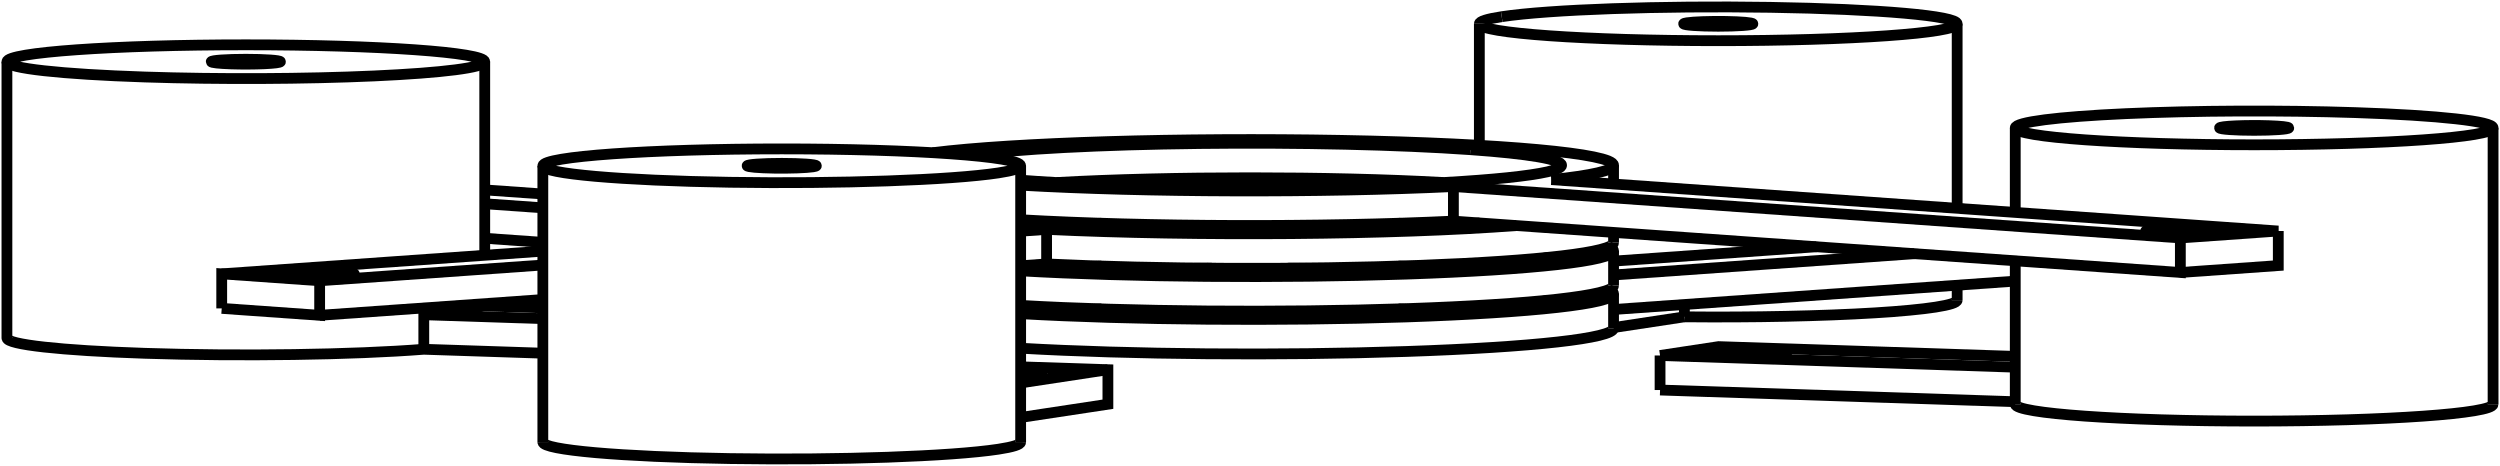
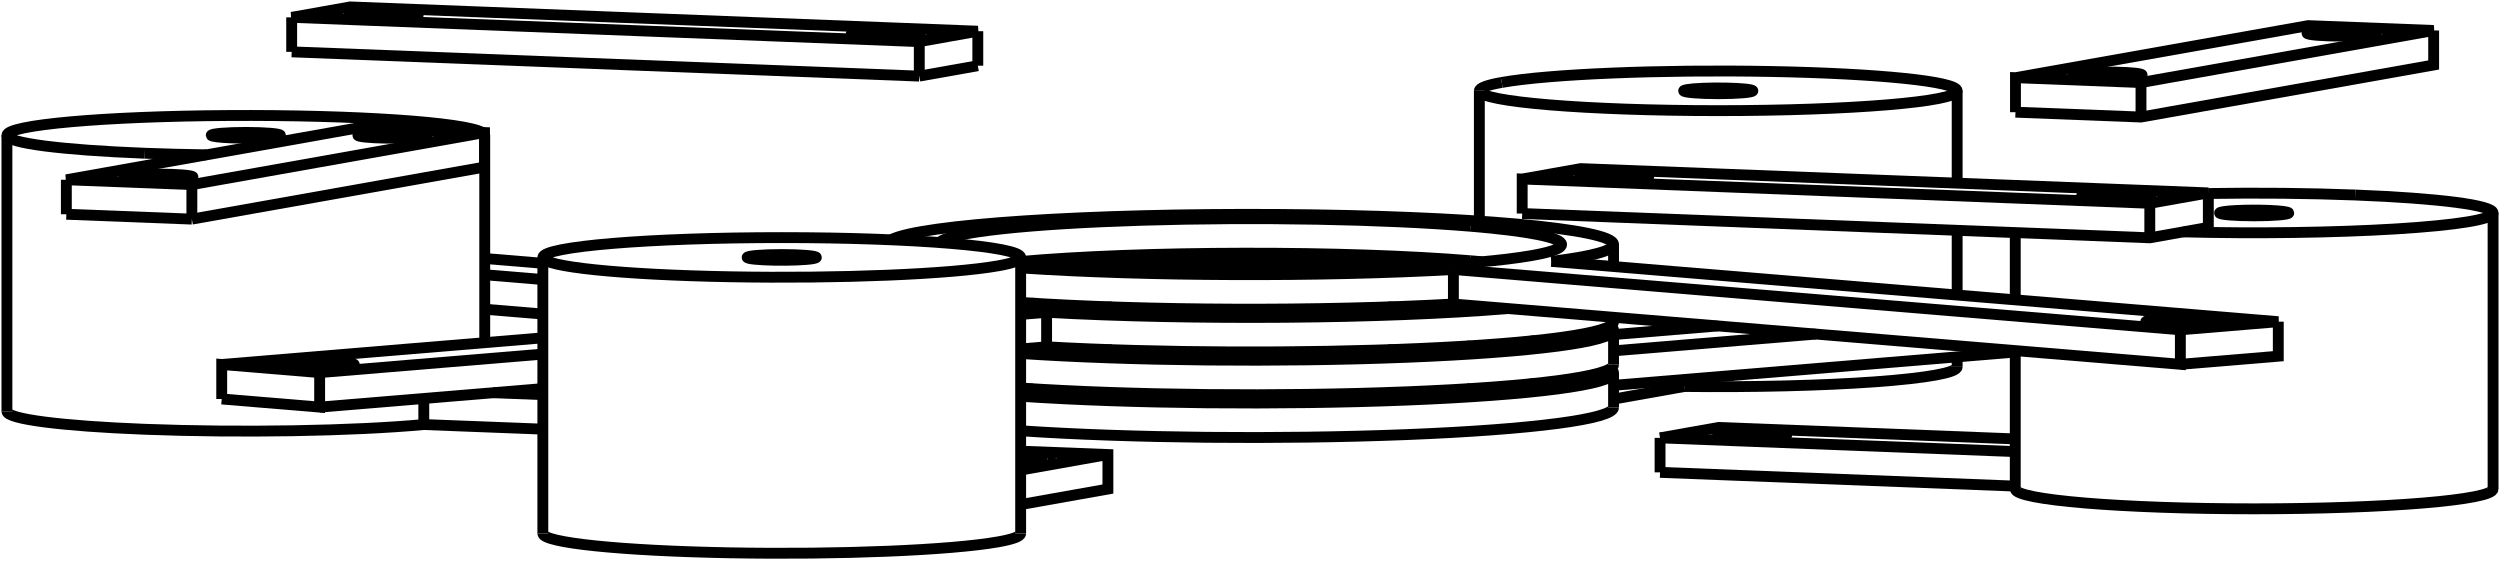
- <svg xmlns="http://www.w3.org/2000/svg" version="1.1" viewBox="-180.509 -33.64 361.018 67.279" fill="none" stroke="black" stroke-width="0.6%" vector-effect="non-scaling-stroke">
-   <path d="M -179.509 15.17 A 34.5 2.439 180 0 0 -159.59 17.38 A 34.5 2.439 180 0 0 -119.31 16.797 L -102.119 17.364" />
-   <path d="M -110.858 10.528 A 34.5 2.439 360 0 1 -119.31 11.81 L -119.31 16.797" />
-   <path d="M -159.59 -22.52 A 34.5 2.439 360 0 1 -179.509 -24.73 A 34.5 2.439 360 1 1 -110.509 -24.73 A 34.5 2.439 360 0 1 -159.59 -22.52 Z" />
-   <path d="M -102.119 10.816 L -110.858 10.528" />
-   <path d="M -119.31 11.81 L -102.119 12.376" />
-   <path d="M -147.122 -24.41 A 5 0.353 360 0 1 -150.009 -24.73 A 5 0.353 360 1 1 -140.009 -24.73 A 5 0.353 360 0 1 -147.122 -24.41 Z" />
-   <path d="M -102.119 30.201 A 34.5 2.439 180 0 0 -36.351 31.231 A 34.5 2.439 180 0 0 -33.119 30.201" />
-   <path d="M -36.351 -8.668 A 34.5 2.439 360 0 1 -102.119 -9.699 A 34.5 2.439 360 1 1 -33.119 -9.699 A 34.5 2.439 360 0 1 -36.351 -8.668 Z" />
-   <path d="M -33.119 26.643 L -20.52 24.733 L -20.52 19.746 L -33.119 19.331" />
-   <path d="M -33.119 21.656 L -20.52 19.746" />
-   <path d="M -29.278 20.237 A 5 0.353 360 0 1 -33.119 20.438" />
-   <path d="M -33.119 19.738 A 5 0.353 360 0 1 -28.809 20.088 A 5 0.353 360 0 1 -29.278 20.237" />
-   <path d="M -63.087 -9.55 A 5 0.353 360 0 1 -72.619 -9.699 A 5 0.353 360 1 1 -62.619 -9.699 A 5 0.353 360 0 1 -63.087 -9.55 Z" />
-   <path d="M 110.509 24.73 A 34.5 2.439 180 0 0 179.509 24.73" />
-   <path d="M 159.59 -17.38 A 34.5 2.439 360 0 1 179.509 -15.17 A 34.5 2.439 360 0 1 110.509 -15.17 A 34.5 2.439 360 0 1 159.59 -17.38 Z" />
-   <path d="M 59.215 22.682 L 110.509 24.373" />
-   <path d="M 59.215 17.694 L 110.509 19.385" />
-   <path d="M 59.215 22.682 L 59.215 17.694" />
-   <path d="M 110.509 17.825 L 67.668 16.413 L 59.215 17.694" />
-   <path d="M 74.618 17.032 A 5 0.353 360 0 1 77.505 17.352 A 5 0.353 360 0 1 67.505 17.352 A 5 0.353 360 0 1 74.618 17.032 Z" />
-   <path d="M 147.122 -15.49 A 5 0.353 360 0 1 150.009 -15.17 A 5 0.353 360 0 1 140.009 -15.17 A 5 0.353 360 0 1 147.122 -15.49 Z" />
-   <path d="M 62.728 12.113 A 34.5 2.439 180 0 0 102.119 9.699" />
-   <path d="M 62.728 10.331 L 62.728 12.113" />
-   <path d="M 36.351 -31.231 A 34.5 2.439 360 0 1 102.119 -30.201 L 102.119 -3.556" />
-   <path d="M 102.119 -30.201 A 34.5 2.439 360 1 1 33.119 -30.201 L 33.119 -12.655" />
-   <path d="M 33.119 -30.201 A 34.5 2.439 360 0 1 36.351 -31.231" />
-   <path d="M 52.5 13.664 L 62.728 12.113" />
-   <path d="M 20.52 11.609 L 20.52 10.997" />
-   <path d="M 63.087 -30.35 A 5 0.353 360 0 1 72.619 -30.201 A 5 0.353 360 1 1 62.619 -30.201 A 5 0.353 360 0 1 63.087 -30.35 Z" />
-   <path d="M -33.119 16.645 A 52.5 3.711 180 0 0 52.5 13.765" />
-   <path d="M 51.813 8.179 A 52.5 3.711 0 0 1 52.5 8.778 L 52.5 13.765" />
-   <path d="M 52.5 8.778 A 52.5 3.711 0 0 1 -33.119 11.658" />
-   <path d="M -21.44 5.39 A 52.5 3.711 0 0 1 -5.513 5.087" />
-   <path d="M 5.513 5.087 A 52.5 3.711 0 0 1 21.44 5.39" />
-   <path d="M 52.5 11.054 L 110.509 6.953" />
-   <path d="M 27.938 11.272 A 45 3.181 180 0 0 21.44 10.969" />
-   <path d="M -21.44 10.969 A 45 3.181 180 0 0 -27.938 11.272" />
-   <path d="M 52.5 6.066 L 95.953 2.995" />
-   <path d="M 81.811 1.995 L 52.5 4.067" />
-   <path d="M -10.561 5.686 A 45 3.181 360 0 1 10.561 5.686" />
-   <path d="M 43.043 9.706 A 45 3.181 360 0 1 -33.119 10.932" />
-   <path d="M -33.119 10.461 A 52.5 3.711 180 0 0 52.5 7.581" />
-   <path d="M -21.44 -0.794 A 52.5 3.711 360 0 1 -5.513 -1.097" />
-   <path d="M 5.513 -1.097 A 52.5 3.711 360 0 1 21.44 -0.794" />
-   <path d="M 51.813 1.995 A 52.5 3.711 360 0 1 52.5 2.594 L 52.5 7.581" />
-   <path d="M 52.5 2.594 A 52.5 3.711 360 0 1 -33.119 5.473" />
-   <path d="M -110.509 0.769 L -102.119 1.362" />
-   <path d="M 27.938 5.087 A 45 3.181 180 0 0 21.44 4.784" />
-   <path d="M -21.44 4.784 A 45 3.181 180 0 0 -27.938 5.087" />
-   <path d="M -102.119 -5.625 L -110.509 -6.218" />
-   <path d="M -110.509 -4.219 L -102.119 -3.626" />
-   <path d="M -31.82 4.843 A 45 3.181 360 0 1 -33.119 4.747" />
-   <path d="M -10.561 -0.499 A 45 3.181 360 0 1 10.561 -0.499" />
-   <path d="M 43.043 3.521 A 45 3.181 360 0 1 -31.82 4.843" />
-   <path d="M -29.372 4.473 A 52.5 3.711 180 0 0 52.5 1.397" />
-   <path d="M -21.44 -6.979 A 52.5 3.711 360 0 1 21.44 -6.979" />
-   <path d="M 38.492 -1.067 A 52.5 3.711 360 0 1 -29.372 -0.515 L -29.372 4.473" />
-   <path d="M -134.35 11.894 L -102.119 9.615" />
-   <path d="M -33.119 4.737 L -29.372 4.473" />
-   <path d="M -148.492 10.894 L -134.35 11.894 L -134.35 6.906 L -102.119 4.628" />
-   <path d="M 27.938 -1.097 A 45 3.181 180 0 0 21.44 -1.4" />
-   <path d="M -21.44 -1.4 A 45 3.181 180 0 0 -27.938 -1.097" />
-   <path d="M -148.492 10.894 L -148.492 5.906 L -134.35 6.906" />
-   <path d="M -102.119 2.628 L -148.492 5.906" />
-   <path d="M -33.119 -0.25 L -29.372 -0.515" />
-   <path d="M 31.82 -1.342 A 45 3.181 360 0 1 -33.119 -1.437" />
-   <path d="M -10.561 -6.683 A 45 3.181 360 0 1 10.561 -6.683" />
-   <path d="M 33.185 -1.442 A 45 3.181 360 0 1 31.82 -1.342" />
-   <path d="M -130.815 6.156 A 5 0.353 180 0 0 -129.35 5.906 A 5 0.353 180 0 0 -139.35 5.906 A 5 0.353 180 0 0 -130.815 6.156 Z" />
-   <path d="M -33.119 -1.908 A 52.5 3.711 180 0 0 29.372 -1.712 L 134.35 5.709 L 134.35 0.722 L 148.492 -0.278 L 43.515 -7.699" />
-   <path d="M 29.372 -6.699 L 29.372 -1.712" />
-   <path d="M 29.372 -6.699 A 52.5 3.711 360 0 1 -33.119 -6.896" />
-   <path d="M -45.807 -11.589 A 52.5 3.711 360 0 1 52.5 -9.775 L 52.5 -7.064" />
-   <path d="M 52.5 -9.775 A 52.5 3.711 360 0 1 43.515 -7.699" />
-   <path d="M 134.35 5.709 L 148.492 4.709 L 148.492 -0.278" />
-   <path d="M 27.938 -7.282 A 45 3.181 180 0 0 -27.938 -7.282" />
-   <path d="M 29.372 -6.699 L 134.35 0.722" />
-   <path d="M 31.82 -12.025 A 45 3.181 0 0 1 45 -9.775 A 45 3.181 0 0 1 -33.119 -7.622" />
-   <path d="M -40.31 -11.189 A 45 3.181 0 0 1 31.82 -12.025" />
-   <path d="M 137.886 -0.528 A 5 0.353 0 0 1 139.35 -0.278 A 5 0.353 0 0 1 129.35 -0.278 A 5 0.353 0 0 1 137.886 -0.528 Z" />
-   <path d="M -179.509 -24.73 L -179.509 15.17" />
-   <path d="M -110.509 -24.73 L -110.509 3.221" />
-   <path d="M -110.509 10.208 L -110.509 10.54" />
-   <path d="M -102.119 -9.699 L -102.119 30.201" />
-   <path d="M -33.119 -9.699 L -33.119 30.201" />
-   <path d="M 110.509 -15.17 L 110.509 -2.963" />
-   <path d="M 110.509 4.024 L 110.509 24.73" />
-   <path d="M 179.509 -15.17 L 179.509 24.73" />
-   <path d="M 102.119 7.546 L 102.119 9.699" />
-   <path d="M 52.5 -0.077 L 52.5 1.397" />
+ <svg xmlns="http://www.w3.org/2000/svg" version="1.1" viewBox="-180.509 -40.093 361.018 80.897" fill="none" stroke="black" stroke-width="0.6%" vector-effect="non-scaling-stroke">
+   <path d="M -179.509 19.305 A 34.5 2.862 180 0 0 -159.59 21.898 A 34.5 2.862 180 0 0 -119.31 21.214 L -102.119 21.879" />
+   <path d="M -119.31 17.448 L -119.31 21.214" />
+   <path d="M -159.59 -17.964 A 34.5 2.862 0 0 1 -179.509 -20.557 A 34.5 2.862 0 0 1 -110.86 -20.965" />
+   <path d="M -110.54 -20.679 A 34.5 2.862 0 0 1 -110.509 -20.557 A 34.5 2.862 0 0 1 -110.54 -20.436" />
+   <path d="M -150.695 -17.735 A 34.5 2.862 0 0 1 -159.59 -17.964" />
+   <path d="M -109.306 16.618 L -102.119 16.896" />
+   <path d="M -147.122 -20.182 A 5 0.415 0 0 1 -150.009 -20.557 A 5 0.415 0 1 1 -140.009 -20.557 A 5 0.415 0 0 1 -147.122 -20.182 Z" />
+   <path d="M -47.758 -29.101 L -47.758 -34.083 L -39.306 -35.587 L -129.937 -39.093 L -138.389 -37.589 L -47.758 -34.083" />
+   <path d="M -39.306 -30.604 L -39.306 -35.587" />
+   <path d="M -47.758 -29.101 L -39.306 -30.604" />
+   <path d="M -138.389 -32.606 L -138.389 -37.589" />
+   <path d="M -138.389 -32.606 L -47.758 -29.101" />
+   <path d="M -54.708 -34.81 A 5 0.415 0 0 1 -57.595 -35.186 A 5 0.415 0 1 1 -47.595 -35.186 A 5 0.415 0 0 1 -54.708 -34.81 Z" />
+   <path d="M -127.213 -37.614 A 5 0.415 0 0 1 -130.1 -37.99 A 5 0.415 0 1 1 -120.1 -37.99 A 5 0.415 0 0 1 -127.213 -37.614 Z" />
+   <path d="M -102.119 36.943 A 34.5 2.862 180 0 0 -36.351 38.152 A 34.5 2.862 180 0 0 -33.119 36.943" />
+   <path d="M -36.351 -1.71 A 34.5 2.862 0 0 1 -102.119 -2.92 A 34.5 2.862 0 1 1 -33.119 -2.92 A 34.5 2.862 0 0 1 -36.351 -1.71 Z" />
+   <path d="M -33.119 32.768 L -20.52 30.527 L -20.52 25.544 L -33.119 25.057" />
+   <path d="M -33.119 27.785 L -20.52 25.544" />
+   <path d="M -29.278 26.121 A 5 0.415 0 0 1 -33.119 26.356" />
+   <path d="M -33.119 25.535 A 5 0.415 0 0 1 -28.809 25.945 A 5 0.415 0 0 1 -29.278 26.121" />
+   <path d="M -63.087 -2.744 A 5 0.415 0 0 1 -72.619 -2.92 A 5 0.415 0 1 1 -62.619 -2.92 A 5 0.415 0 0 1 -63.087 -2.744 Z" />
+   <path d="M -110.54 -15.969 L -110.54 -20.952 L -128.666 -21.653 L -170.928 -14.135 L -152.802 -13.434 L -110.54 -20.952" />
+   <path d="M -152.802 -8.451 L -152.802 -13.434" />
+   <path d="M -152.802 -8.451 L -110.54 -15.969" />
+   <path d="M -170.928 -9.153 L -170.928 -14.135" />
+   <path d="M -170.928 -9.153 L -152.802 -8.451" />
+   <path d="M -119.298 -20.376 A 5 0.415 0 0 1 -128.83 -20.551 A 5 0.415 0 1 1 -118.83 -20.551 A 5 0.415 0 0 1 -119.298 -20.376 Z" />
+   <path d="M -153.107 -14.361 A 5 0.415 0 0 1 -162.639 -14.537 A 5 0.415 0 1 1 -152.639 -14.537 A 5 0.415 0 0 1 -153.107 -14.361 Z" />
+   <path d="M 110.509 30.523 A 34.5 2.862 180 0 0 179.509 30.523" />
+   <path d="M 159.59 -11.933 A 34.5 2.862 360 0 1 179.509 -9.339 A 34.5 2.862 360 0 1 134.742 -6.607" />
+   <path d="M 138.389 -12.148 A 34.5 2.862 360 0 1 159.59 -11.933" />
+   <path d="M 59.215 28.12 L 110.509 30.104" />
+   <path d="M 59.215 23.137 L 110.509 25.121" />
+   <path d="M 59.215 28.12 L 59.215 23.137" />
+   <path d="M 110.509 23.29 L 67.668 21.633 L 59.215 23.137" />
+   <path d="M 74.618 22.36 A 5 0.415 360 0 1 77.505 22.736 A 5 0.415 360 0 1 67.505 22.736 A 5 0.415 360 0 1 74.618 22.36 Z" />
+   <path d="M 147.122 -9.715 A 5 0.415 360 0 1 150.009 -9.339 A 5 0.415 360 0 1 140.009 -9.339 A 5 0.415 360 0 1 147.122 -9.715 Z" />
+   <path d="M 39.306 -9.258 L 39.306 -14.241 L 129.937 -10.735 L 138.389 -12.239 L 47.758 -15.744 L 39.306 -14.241" />
+   <path d="M 138.389 -7.256 L 138.389 -12.239" />
+   <path d="M 129.937 -5.752 L 129.937 -10.735" />
+   <path d="M 39.306 -9.258 L 129.937 -5.752 L 138.389 -7.256" />
+   <path d="M 54.708 -15.018 A 5 0.415 360 0 1 57.595 -14.642 A 5 0.415 360 0 1 47.595 -14.642 A 5 0.415 360 0 1 54.708 -15.018 Z" />
+   <path d="M 127.213 -12.213 A 5 0.415 360 0 1 130.1 -11.837 A 5 0.415 360 0 1 120.1 -11.837 A 5 0.415 360 0 1 127.213 -12.213 Z" />
+   <path d="M 62.728 15.718 A 34.5 2.862 180 0 0 102.119 12.885" />
+   <path d="M 62.728 14.705 L 62.728 15.718" />
+   <path d="M 36.351 -28.187 A 34.5 2.862 0 0 1 102.119 -26.977 L 102.119 -13.642" />
+   <path d="M 102.119 -26.977 A 34.5 2.862 0 1 1 33.119 -26.977 L 33.119 -8.163" />
+   <path d="M 33.119 -26.977 A 34.5 2.862 0 0 1 36.351 -28.187" />
+   <path d="M 52.5 17.537 L 62.728 15.718" />
+   <path d="M 20.52 17.075 L 20.52 16.565" />
+   <path d="M 63.087 -27.152 A 5 0.415 0 0 1 72.619 -26.977 A 5 0.415 0 1 1 62.619 -26.977 A 5 0.415 0 0 1 63.087 -27.152 Z" />
+   <path d="M 110.54 -23.893 L 110.54 -28.875 L 128.666 -28.174 L 170.928 -35.692 L 152.802 -36.393 L 110.54 -28.875" />
+   <path d="M 128.666 -23.192 L 128.666 -28.174" />
+   <path d="M 110.54 -23.893 L 128.666 -23.192 L 170.928 -30.71 L 170.928 -35.692" />
+   <path d="M 119.298 -29.452 A 5 0.415 0 0 1 128.83 -29.277 A 5 0.415 0 1 1 118.83 -29.277 A 5 0.415 0 0 1 119.298 -29.452 Z" />
+   <path d="M 153.107 -35.466 A 5 0.415 0 0 1 162.639 -35.291 A 5 0.415 0 1 1 152.639 -35.291 A 5 0.415 0 0 1 153.107 -35.466 Z" />
+   <path d="M -33.119 22.114 A 52.5 4.355 180 0 0 52.5 18.735" />
+   <path d="M 52.003 13.155 A 52.5 4.355 360 0 1 52.5 13.752 L 52.5 18.735" />
+   <path d="M 52.5 13.752 A 52.5 4.355 360 0 1 -33.119 17.132" />
+   <path d="M -31.298 10.256 A 52.5 4.355 360 0 1 -27.936 10.065" />
+   <path d="M 27.936 10.065 A 52.5 4.355 360 0 1 29.372 10.143" />
+   <path d="M 52.5 15.553 L 110.509 10.741" />
+   <path d="M -31.82 16.096 A 45 3.733 180 0 0 -33.119 16.208" />
+   <path d="M 33.511 16.244 A 45 3.733 180 0 0 31.298 16.053" />
+   <path d="M -31.298 16.053 A 45 3.733 180 0 0 -31.82 16.096" />
+   <path d="M 52.5 10.571 L 81.693 8.149" />
+   <path d="M 67.551 6.976 L 52.5 8.224" />
+   <path d="M 31.957 9.928 L 29.372 10.143" />
+   <path d="M -25.259 10.663 A 45 3.733 360 0 1 -19.947 10.406" />
+   <path d="M 19.947 10.406 A 45 3.733 360 0 1 25.259 10.663" />
+   <path d="M 41.176 15.258 A 45 3.733 360 0 1 -33.119 16.28" />
+   <path d="M -33.119 15.936 A 52.5 4.355 180 0 0 52.5 12.557" />
+   <path d="M -29.372 3.964 A 52.5 4.355 0 0 1 -27.936 3.887" />
+   <path d="M 27.936 3.887 A 52.5 4.355 0 0 1 31.298 4.077" />
+   <path d="M 52.003 6.976 A 52.5 4.355 0 0 1 52.5 7.574 L 52.5 12.557" />
+   <path d="M 52.5 7.574 A 52.5 4.355 0 0 1 -33.119 10.953" />
+   <path d="M -110.509 4.563 L -102.119 5.259" />
+   <path d="M 33.511 10.065 A 45 3.733 180 0 0 31.298 9.874" />
+   <path d="M -29.372 3.964 L -31.957 3.75" />
+   <path d="M -102.119 -2.07 L -110.509 -2.766" />
+   <path d="M -110.509 -0.42 L -102.119 0.276" />
+   <path d="M -31.82 10.213 A 45 3.733 360 0 1 -31.957 10.202" />
+   <path d="M -25.259 4.484 A 45 3.733 360 0 1 -19.947 4.228" />
+   <path d="M 19.947 4.228 A 45 3.733 360 0 1 25.259 4.484" />
+   <path d="M 41.176 9.08 A 45 3.733 360 0 1 -31.82 10.213" />
+   <path d="M -29.372 9.988 A 52.5 4.355 180 0 0 52.5 6.378" />
+   <path d="M -31.298 -2.101 A 52.5 4.355 0 0 1 31.298 -2.101" />
+   <path d="M 37.26 4.463 A 52.5 4.355 0 0 1 -29.372 5.005 L -29.372 9.988" />
+   <path d="M -134.35 18.696 L -102.119 16.022" />
+   <path d="M -33.119 10.298 L -29.372 9.988" />
+   <path d="M -148.492 17.523 L -134.35 18.696 L -134.35 13.713 L -102.119 11.039" />
+   <path d="M -31.298 3.696 A 45 3.733 180 0 0 -33.119 3.851" />
+   <path d="M -148.492 17.523 L -148.492 12.54 L -134.35 13.713" />
+   <path d="M -102.119 8.693 L -148.492 12.54" />
+   <path d="M -33.119 5.316 L -29.372 5.005" />
+   <path d="M 31.82 4.035 A 45 3.733 360 0 1 -33.119 3.922" />
+   <path d="M -25.259 -1.694 A 45 3.733 360 0 1 25.259 -1.694" />
+   <path d="M 31.957 4.023 A 45 3.733 360 0 1 31.82 4.035" />
+   <path d="M -130.815 12.833 A 5 0.415 180 0 0 -129.35 12.54 A 5 0.415 180 0 0 -139.35 12.54 A 5 0.415 180 0 0 -130.815 12.833 Z" />
+   <path d="M -33.119 3.578 A 52.5 4.355 180 0 0 29.372 3.809 L 134.35 12.517 L 134.35 7.534 L 148.492 6.361 L 43.515 -2.347" />
+   <path d="M 29.372 -1.174 L 29.372 3.809" />
+   <path d="M 29.372 -1.174 A 52.5 4.355 0 0 1 -33.119 -1.404" />
+   <path d="M -51.853 -5.465 A 52.5 4.355 0 0 1 52.5 -4.783 L 52.5 -1.602" />
+   <path d="M 52.5 -4.783 A 52.5 4.355 0 0 1 43.515 -2.347" />
+   <path d="M 134.35 12.517 L 148.492 11.344 L 148.492 6.361" />
+   <path d="M 31.82 -2.44 A 45 3.733 180 0 0 -33.119 -2.328" />
+   <path d="M 33.511 -2.292 A 45 3.733 180 0 0 31.82 -2.44" />
+   <path d="M 29.372 -1.174 L 134.35 7.534" />
+   <path d="M 31.82 -7.423 A 45 3.733 0 0 1 45 -4.783 A 45 3.733 0 0 1 -33.119 -2.256" />
+   <path d="M -44.866 -5.071 A 45 3.733 0 0 1 31.82 -7.423" />
+   <path d="M 137.886 6.068 A 5 0.415 0 0 1 139.35 6.361 A 5 0.415 0 0 1 129.35 6.361 A 5 0.415 0 0 1 137.886 6.068 Z" />
+   <path d="M -179.509 -20.557 L -179.509 19.305" />
+   <path d="M -110.509 -20.557 L -110.509 9.389" />
+   <path d="M -102.119 -2.92 L -102.119 36.943" />
+   <path d="M -33.119 -2.92 L -33.119 36.943" />
+   <path d="M 110.509 -6.504 L 110.509 3.21" />
+   <path d="M 110.509 10.539 L 110.509 30.523" />
+   <path d="M 179.509 -9.339 L 179.509 30.523" />
+   <path d="M 33.119 -2.328 L 33.119 -2.256" />
+   <path d="M 102.119 -6.828 L 102.119 2.514" />
+   <path d="M 102.119 11.437 L 102.119 12.885" />
+   <path d="M 52.5 5.727 L 52.5 6.378" />
</svg>
